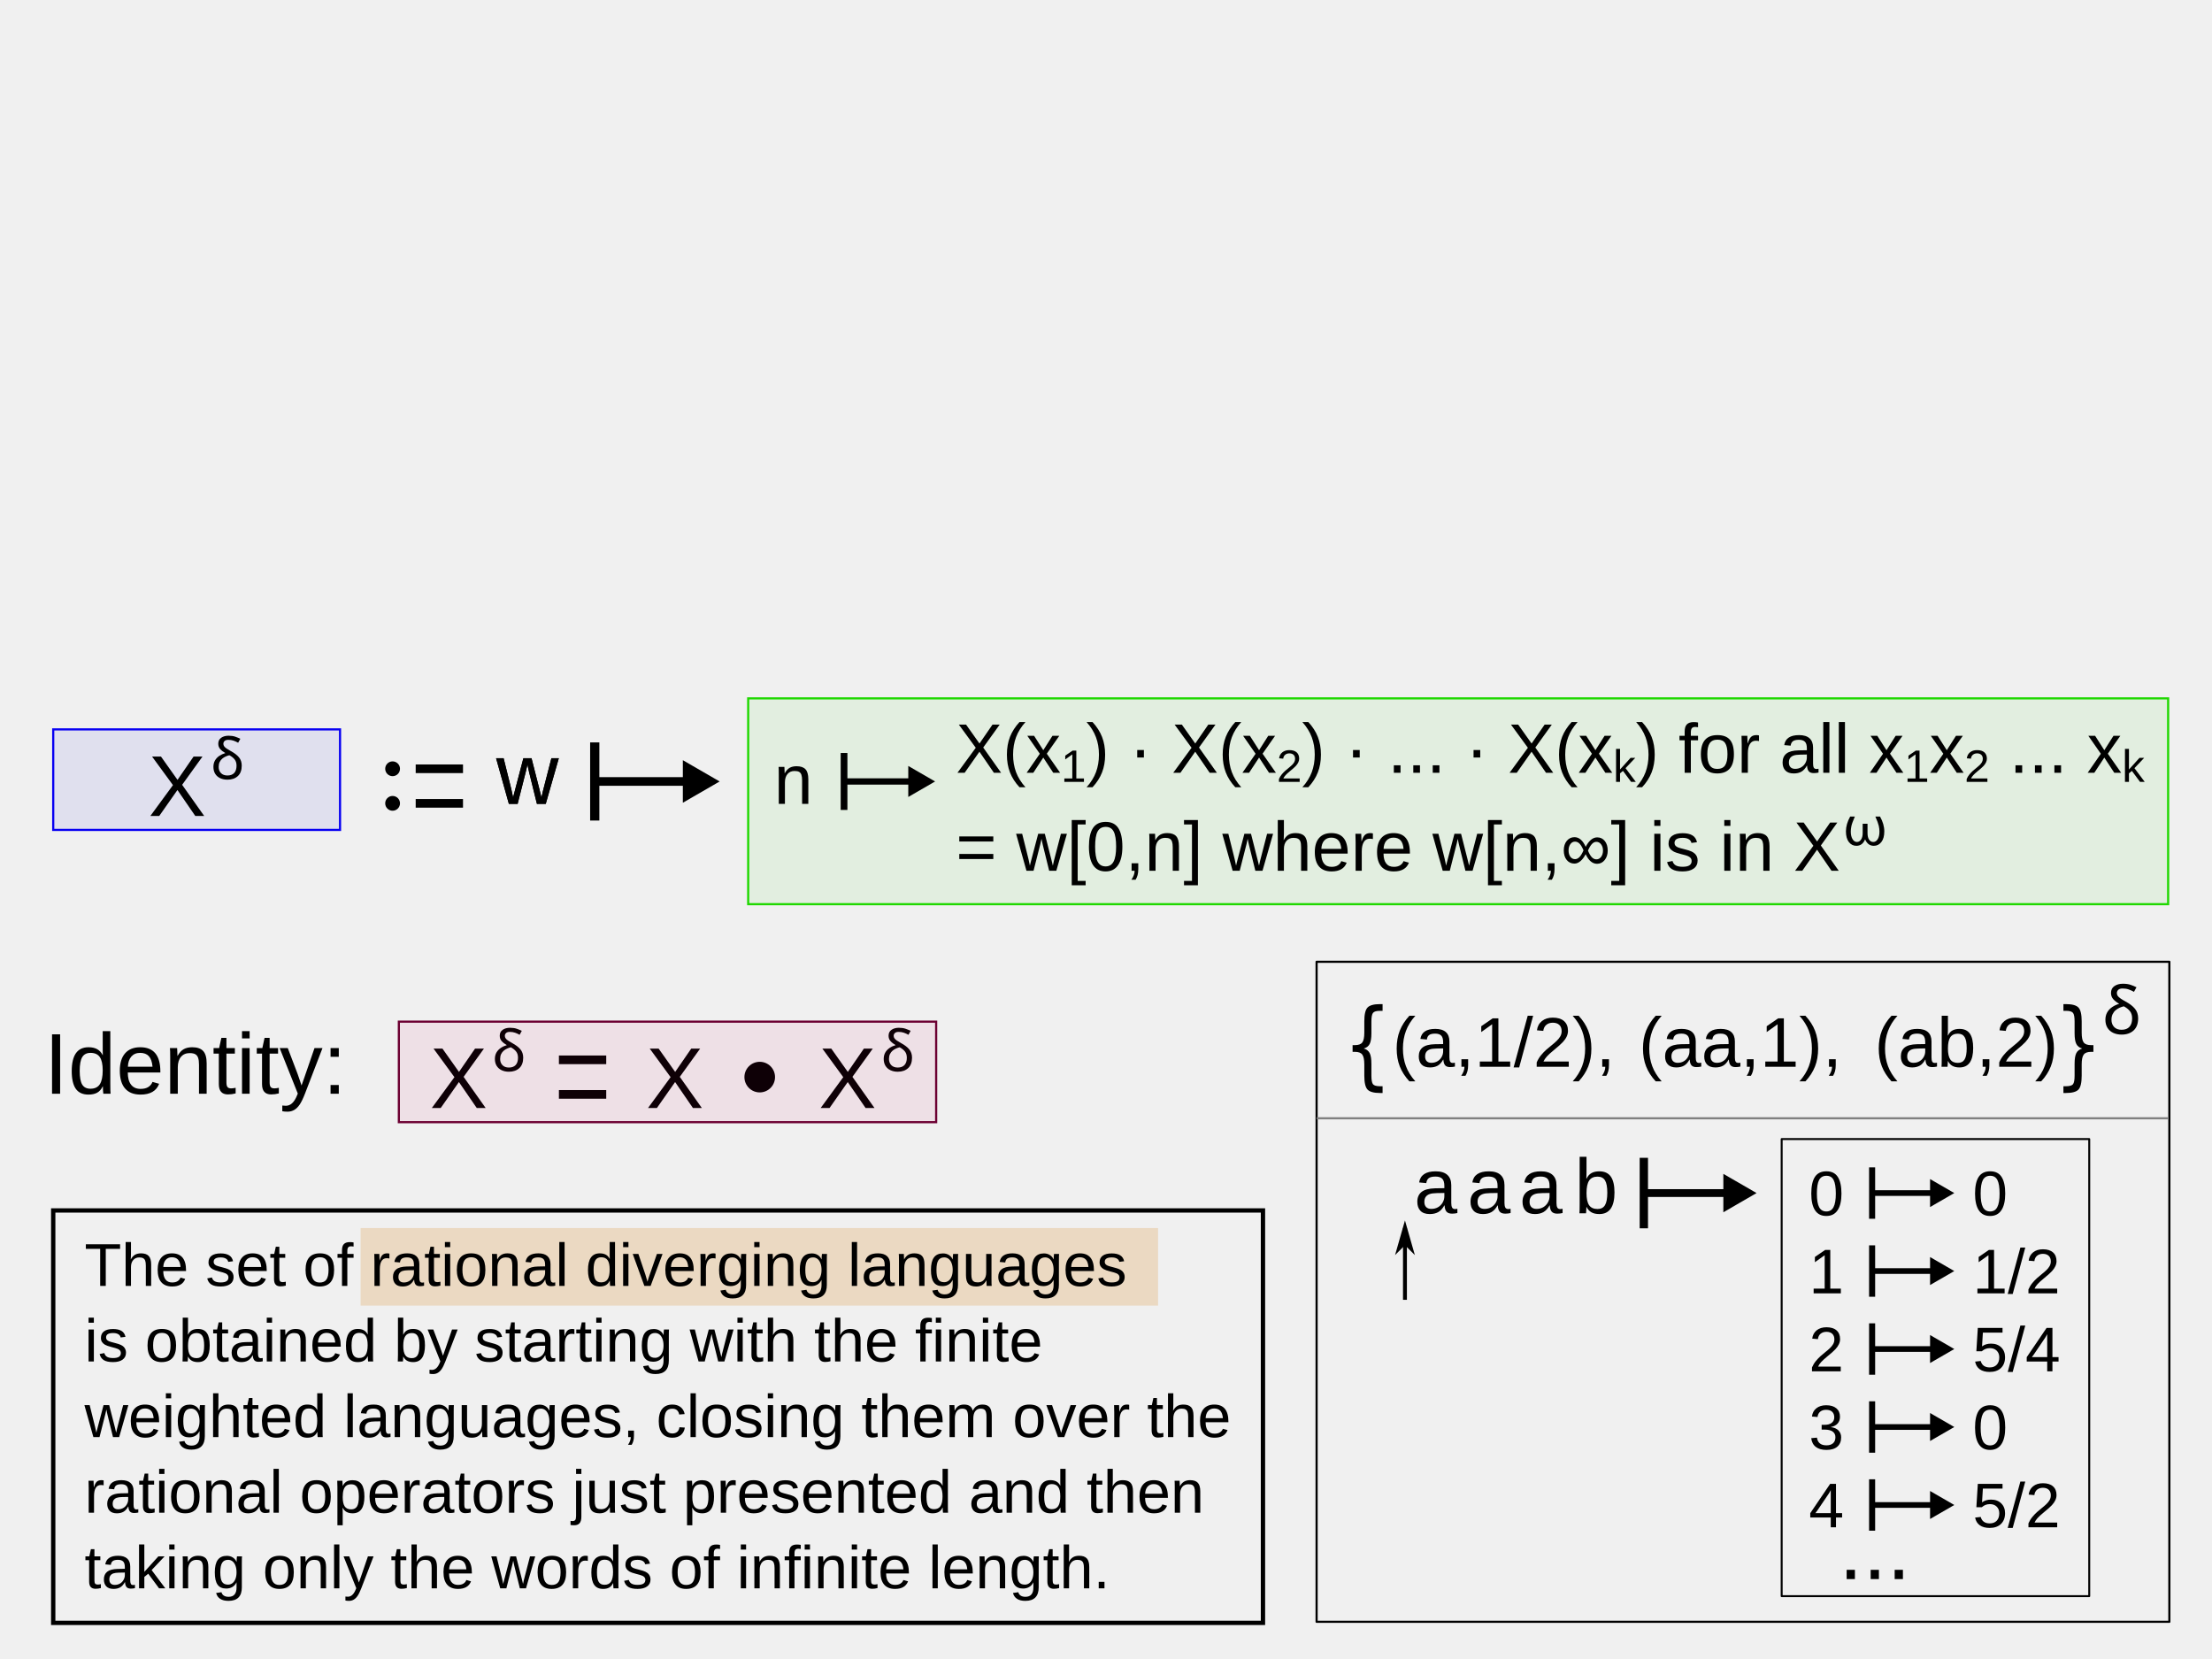
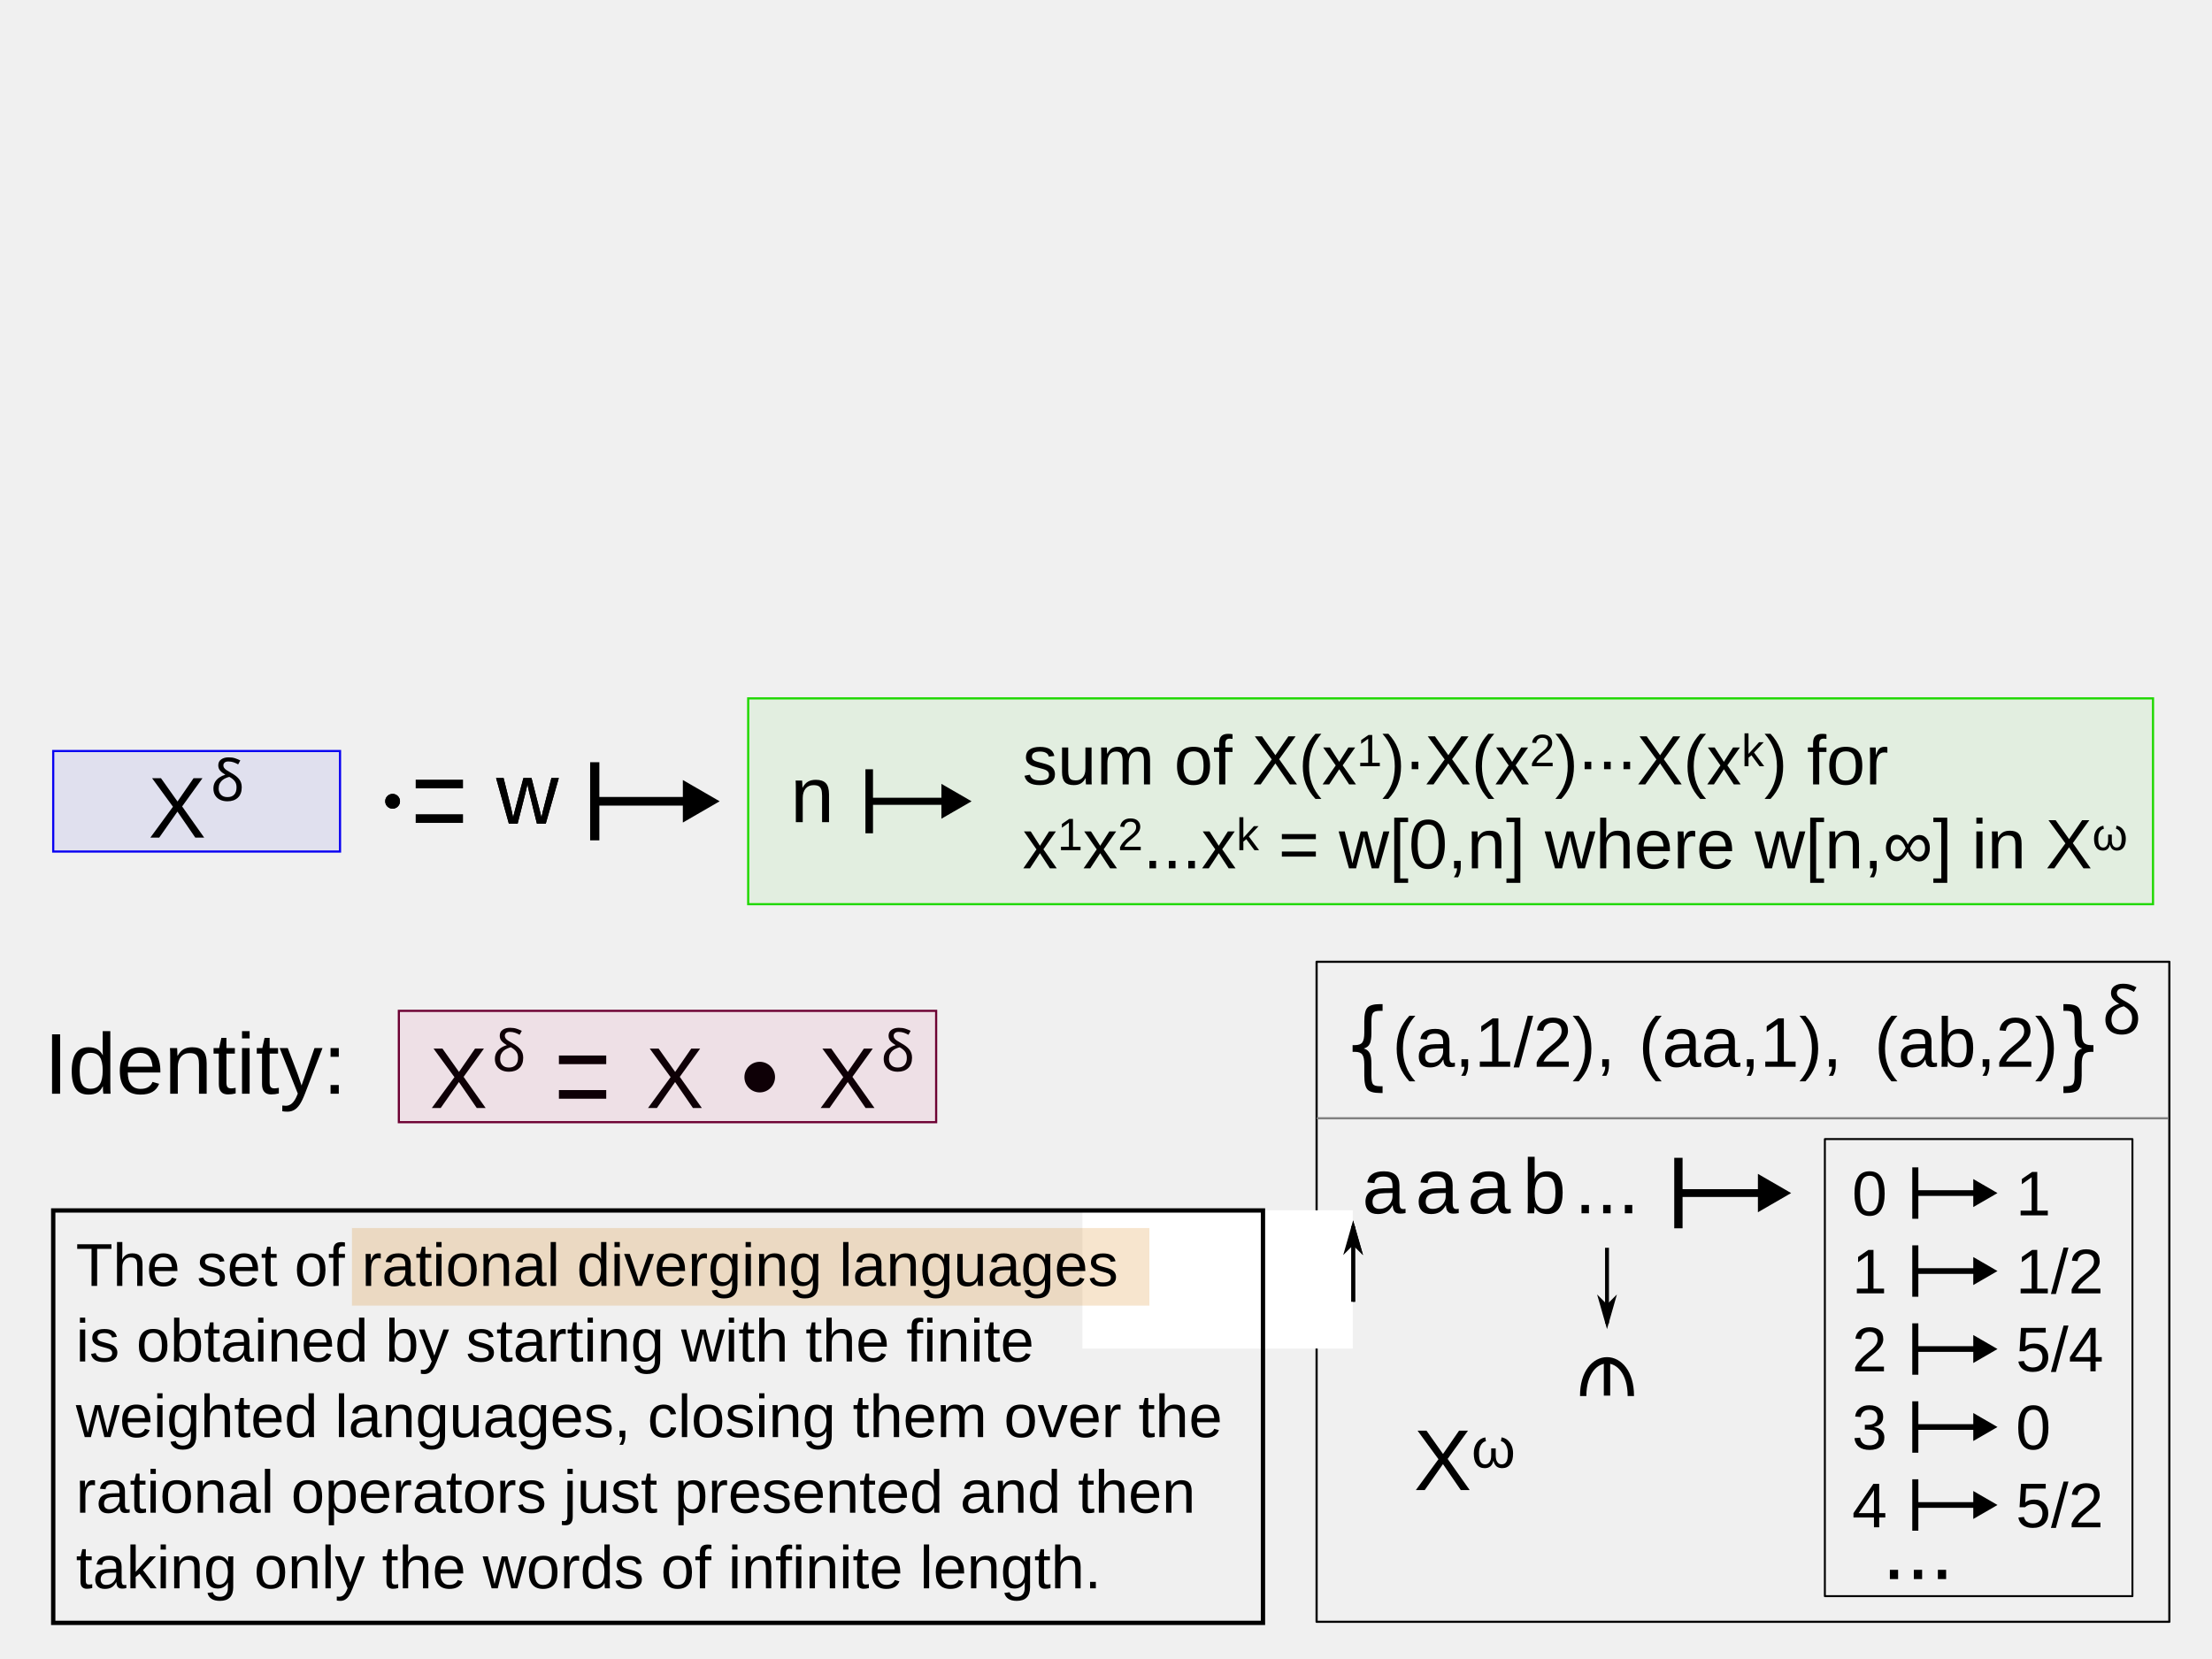
<svg xmlns="http://www.w3.org/2000/svg" height="768" width="1024" id="svg2" version="1.1">
  <defs id="defs26765">
+     <marker orient="auto" refY="0.0" refX="0.0" id="Arrow1Mstart" style="overflow:visible">
+       <path id="path8747" d="M 0.0,0.0 L 5.0,-5.0 L -12.5,0.0 L 5.0,5.0 L 0.0,0.0 z " style="fill-rule:evenodd;stroke:#000000;stroke-width:1.0pt;marker-start:none" transform="scale(0.4) translate(10,0)" />
+     </marker>
    <marker orient="auto" refY="0.0" refX="0.0" id="Arrow1Mend" style="overflow:visible;">
      <path id="path6632" d="M 0.0,0.0 L 5.0,-5.0 L -12.5,0.0 L 5.0,5.0 L 0.0,0.0 z " style="fill-rule:evenodd;stroke:#000000;stroke-width:1.0pt;marker-start:none;" transform="scale(0.4) rotate(180) translate(10,0)" />
    </marker>
    <marker orient="auto" refY="0" refX="0" id="StopL" style="overflow:visible">
      <path id="path6008" d="M 0,5.65 0,-5.65" style="fill:none;stroke:#000000;stroke-width:1pt" transform="scale(0.8,0.8)" />
    </marker>
    <marker orient="auto" refY="0" refX="0" id="TriangleOutM" style="overflow:visible">
      <path id="path5984" d="m 5.77,0 -8.65,5 0,-10 8.65,5 z" style="fill-rule:evenodd;stroke:#000000;stroke-width:1pt;marker-start:none" transform="scale(0.4,0.4)" />
    </marker>
  </defs>
  <flowRoot xml:space="preserve" id="flowRoot5311" style="fill:black;stroke:none;stroke-opacity:1;stroke-width:1px;stroke-linejoin:miter;stroke-linecap:butt;fill-opacity:1;font-family:Arial;font-style:normal;font-weight:normal;font-size:40px;line-height:125%;letter-spacing:0px;word-spacing:0px;-inkscape-font-specification:Arial;font-stretch:normal;font-variant:normal;text-anchor:start;text-align:start;writing-mode:lr">
    <flowRegion id="flowRegion5313">
      <rect id="rect5315" width="1270.215" height="84.864" x="-125.926" y="570.898" />
    </flowRegion>
    <flowPara id="flowPara5317" />
  </flowRoot>
-   <g id="diverging_rational_operations_definition_6">
-     <rect style="fill:#0001d8;fill-opacity:0.067;stroke:#0800f2;stroke-opacity:1" id="rect15812" width="132.77" height="46.538" x="24.638" y="337.656" />
-     <path style="fill:#000000;fill-opacity:1;stroke:none" id="path15814" d="m 251.169,325.889 a 3.422,3.422 0 1 1 -6.844,0 3.422,3.422 0 1 1 6.844,0 z" transform="translate(-66,30)" />
-     <path transform="translate(-66,46)" d="m 251.169,325.889 a 3.422,3.422 0 1 1 -6.844,0 3.422,3.422 0 1 1 6.844,0 z" id="path15816" style="fill:#000000;fill-opacity:1;stroke:none" />
-     <g transform="translate(6,64)" id="g15818">
-       <path id="path15820" d="m 186.438,291.889 21.9,0" style="fill:none;stroke:#000000;stroke-width:4;stroke-linecap:butt;stroke-linejoin:miter;stroke-miterlimit:4;stroke-opacity:1;stroke-dasharray:none" />
-       <path style="fill:none;stroke:#000000;stroke-width:4;stroke-linecap:butt;stroke-linejoin:miter;stroke-miterlimit:4;stroke-opacity:1;stroke-dasharray:none" d="m 186.438,307.889 21.9,0" id="path15822" />
-     </g>
-     <text xml:space="preserve" style="font-size:40px;font-style:normal;font-variant:normal;font-weight:normal;font-stretch:normal;text-align:start;line-height:125%;letter-spacing:0px;word-spacing:0px;writing-mode:lr-tb;text-anchor:start;fill:#000000;fill-opacity:1;stroke:none;font-family:Arial;-inkscape-font-specification:Arial" x="68.693" y="377.746" id="text15826">
-       <tspan id="tspan15828" x="68.693" y="377.746">X</tspan>
-     </text>
-     <rect y="323.3" x="346.361" height="95.275" width="657.334" id="rect16050" style="fill:#1fd800;fill-opacity:0.067;stroke:#1fd800;stroke-opacity:1" />
-     <text xml:space="preserve" style="font-size:32.4px;font-style:normal;font-variant:normal;font-weight:normal;font-stretch:normal;text-align:start;line-height:140%;letter-spacing:0px;word-spacing:0px;writing-mode:lr-tb;text-anchor:start;fill:#000000;fill-opacity:1;stroke:none;font-family:Arial;-inkscape-font-specification:Arial" x="442.504" y="357.738" id="text16044">
-       <tspan id="tspan3596" x="442.504" y="357.738">X(x<tspan style="font-size:65.001%;baseline-shift:sub" id="tspan8614">1</tspan>) · X(x<tspan style="font-size:65.001%;baseline-shift:sub" id="tspan8616">2</tspan>) · ... · X(x<tspan style="font-size:65.001%;baseline-shift:sub" id="tspan8618">k</tspan>) for all x<tspan style="font-size:65.001%;baseline-shift:sub" id="tspan8608">1</tspan>x<tspan style="font-size:65.001%;baseline-shift:sub" id="tspan8610">2</tspan> ... x<tspan style="font-size:65.001%;baseline-shift:sub" id="tspan8612">k</tspan>
-       </tspan>
-       <tspan id="tspan3600" x="442.504" y="403.098">= w[0,n] where w[n,∞] is in X</tspan>
-     </text>
-     <g transform="matrix(0.08862938,0,0,0.08862938,853.6394,357.0377)" id="g3606" style="font-size:12px;font-style:normal;font-weight:normal;fill:#000000;fill-opacity:1;stroke:#000000;stroke-width:1;stroke-linecap:square;stroke-linejoin:miter;stroke-miterlimit:10;stroke-opacity:1;stroke-dasharray:none;stroke-dashoffset:0;font-family:Dialog">
-       <g id="g3608">
-         <g id="g3610">
-           <path style="stroke:none" d="m 188.297,236.672 q 22.219,39.656 22.219,77.203 0,36.281 -15.398,55.898 -15.398,19.617 -39.305,19.617 -31.5,0 -45.562,-33.75 -13.922,33.75 -45.422,33.75 -24.188,0 -39.445,-19.758 Q 10.125,349.875 10.125,313.875 q 0,-37.547 22.078,-77.203 l 24.469,0 q -14.906,34.453 -18.07,49.992 -3.164,15.539 -3.164,28.055 0,24.328 9,39.516 9,15.188 23.203,15.188 12.938,0 21.445,-12.586 8.508,-12.586 8.508,-34.102 l 0,-48.656 25.312,0 0,48.656 q 0,22.359 8.156,34.523 8.156,12.164 21.797,12.164 14.203,0 23.273,-14.625 9.07,-14.625 9.07,-40.078 0,-13.781 -3.516,-29.672 -3.516,-15.891 -17.859,-48.375 l 24.469,0 z" id="path3612" />
-         </g>
-       </g>
-     </g>
-     <text xml:space="preserve" style="font-size:32.4px;font-style:normal;font-variant:normal;font-weight:normal;font-stretch:normal;text-align:start;line-height:125%;letter-spacing:0px;word-spacing:0px;writing-mode:lr-tb;text-anchor:start;fill:#000000;fill-opacity:1;stroke:none;font-family:Arial;-inkscape-font-specification:Arial" x="358.273" y="372.147" id="text12226">
-       <tspan x="358.273" y="372.147" id="tspan12228">n</tspan>
-     </text>
-     <text id="text12230" y="372.134" x="229.709" style="font-size:40px;font-style:normal;font-variant:normal;font-weight:normal;font-stretch:normal;text-align:start;line-height:125%;letter-spacing:0px;word-spacing:0px;writing-mode:lr-tb;text-anchor:start;fill:#000000;fill-opacity:1;stroke:none;font-family:Arial;-inkscape-font-specification:Arial" xml:space="preserve">
-       <tspan y="372.134" x="229.709" id="tspan12232">w</tspan>
-     </text>
-     <path id="path12234" d="m 275.327,361.763 46.457,0" style="fill:none;stroke:#000000;stroke-width:4;stroke-linecap:butt;stroke-linejoin:miter;stroke-miterlimit:4;stroke-opacity:1;stroke-dasharray:none;marker-start:url(#StopL);marker-end:url(#TriangleOutM)" />
-     <text xml:space="preserve" style="font-size:40px;font-style:normal;font-variant:normal;font-weight:normal;font-stretch:normal;text-align:start;line-height:125%;letter-spacing:0px;word-spacing:0px;writing-mode:lr-tb;text-anchor:start;fill:#000000;fill-opacity:1;stroke:none;font-family:Arial;-inkscape-font-specification:Arial" x="229.709" y="372.134" id="text12236">
-       <tspan id="tspan12238" x="229.709" y="372.134">w</tspan>
-     </text>
-     <path style="fill:none;stroke:#000000;stroke-width:2.916;stroke-linecap:butt;stroke-linejoin:miter;stroke-miterlimit:4;stroke-opacity:1;stroke-dasharray:none;marker-start:url(#StopL);marker-end:url(#TriangleOutM)" d="m 390.737,361.763 33.867,0" id="path12242" />
-     <text id="punch_line_s_operator" y="360.669" x="97.374" style="font-size:26.419px;font-style:normal;font-variant:normal;font-weight:normal;font-stretch:normal;text-align:start;line-height:125%;letter-spacing:0px;word-spacing:0px;writing-mode:lr-tb;text-anchor:start;fill:#000000;fill-opacity:1;stroke:none;font-family:Bangla MN;-inkscape-font-specification:Bangla MN" xml:space="preserve" class="punch_line_bottom_set">
-       <tspan y="360.669" x="97.374" id="tspan16399">δ</tspan>
-     </text>
-   </g>
-   <text xml:space="preserve" style="font-size:36.1px;font-style:normal;font-variant:normal;font-weight:normal;font-stretch:normal;text-align:start;line-height:125%;letter-spacing:0px;word-spacing:0px;writing-mode:lr-tb;text-anchor:start;fill:#000000;fill-opacity:1;stroke:none;font-family:Arial;-inkscape-font-specification:Arial" x="703.288" y="561.663" id="diverging_rational_operations_example_letter_3">
-     <tspan id="tspan5727" x="703.288" y="561.663">a</tspan>
+   <text xml:space="preserve" style="font-size:36.1px;font-style:normal;font-variant:normal;font-weight:normal;font-stretch:normal;text-align:start;line-height:125%;letter-spacing:0px;word-spacing:0px;writing-mode:lr-tb;text-anchor:start;fill:#000000;fill-opacity:1;stroke:none;font-family:Arial;-inkscape-font-specification:Arial" x="679.288" y="561.663" id="diverging_rational_operations_example_letter_3">
+     <tspan id="tspan5727" x="679.288" y="561.663">a</tspan>
  </text>
-   <text xml:space="preserve" style="font-size:36.1px;font-style:normal;font-variant:normal;font-weight:normal;font-stretch:normal;text-align:start;line-height:125%;letter-spacing:0px;word-spacing:0px;writing-mode:lr-tb;text-anchor:start;fill:#000000;fill-opacity:1;stroke:none;font-family:Arial;-inkscape-font-specification:Arial" x="654.586" y="561.663" id="diverging_rational_operations_example_letter_1">
-     <tspan id="tspan5719" x="654.586" y="561.663">a</tspan>
+   <text xml:space="preserve" style="font-size:36.1px;font-style:normal;font-variant:normal;font-weight:normal;font-stretch:normal;text-align:start;line-height:125%;letter-spacing:0px;word-spacing:0px;writing-mode:lr-tb;text-anchor:start;fill:#000000;fill-opacity:1;stroke:none;font-family:Arial;-inkscape-font-specification:Arial" x="630.586" y="561.663" id="diverging_rational_operations_example_letter_1">
+     <tspan id="tspan5719" x="630.586" y="561.663">a</tspan>
  </text>
-   <text xml:space="preserve" style="font-size:36.1px;font-style:normal;font-variant:normal;font-weight:normal;font-stretch:normal;text-align:start;line-height:125%;letter-spacing:0px;word-spacing:0px;writing-mode:lr-tb;text-anchor:start;fill:#000000;fill-opacity:1;stroke:none;font-family:Arial;-inkscape-font-specification:Arial" x="679.215" y="561.663" id="diverging_rational_operations_example_letter_2">
-     <tspan id="tspan5723" x="679.215" y="561.663">a</tspan>
+   <text xml:space="preserve" style="font-size:36.1px;font-style:normal;font-variant:normal;font-weight:normal;font-stretch:normal;text-align:start;line-height:125%;letter-spacing:0px;word-spacing:0px;writing-mode:lr-tb;text-anchor:start;fill:#000000;fill-opacity:1;stroke:none;font-family:Arial;-inkscape-font-specification:Arial" x="655.215" y="561.663" id="diverging_rational_operations_example_letter_2">
+     <tspan id="tspan5723" x="655.215" y="561.663">a</tspan>
  </text>
-   <text xml:space="preserve" style="font-size:36.1px;font-style:normal;font-variant:normal;font-weight:normal;font-stretch:normal;text-align:start;line-height:125%;letter-spacing:0px;word-spacing:0px;writing-mode:lr-tb;text-anchor:start;fill:#000000;fill-opacity:1;stroke:none;font-family:Arial;-inkscape-font-specification:Arial" x="728.833" y="561.663" id="diverging_rational_operations_example_letter_4">
-     <tspan id="tspan5731" x="728.833" y="561.663">b</tspan>
+   <text xml:space="preserve" style="font-size:36.1px;font-style:normal;font-variant:normal;font-weight:normal;font-stretch:normal;text-align:start;line-height:125%;letter-spacing:0px;word-spacing:0px;writing-mode:lr-tb;text-anchor:start;fill:#000000;fill-opacity:1;stroke:none;font-family:Arial;-inkscape-font-specification:Arial" x="704.833" y="561.663" id="diverging_rational_operations_example_letter_4">
+     <tspan id="tspan5731" x="704.833" y="561.663">b</tspan>
  </text>
-   <path id="diverging_rational_operations_example_letter_mapsto" d="m 760.983,552.303 41.928,0" style="fill:none;stroke:#000000;stroke-width:3.61;stroke-linecap:butt;stroke-linejoin:miter;stroke-miterlimit:4;stroke-opacity:1;stroke-dasharray:none;marker-start:url(#StopL);marker-end:url(#TriangleOutM)" />
-   <path style="fill:none;stroke:#000000;stroke-width:1.805;stroke-linecap:butt;stroke-linejoin:miter;stroke-miterlimit:4;stroke-opacity:1;stroke-dasharray:none;marker-end:url(#Arrow1Mend)" d="m 650.397,601.724 0,-33.193" id="diverging_rational_operations_example_letter_pointer" />
-   <g id="diverging_rational_operations_example_output_0_mapsto">
+   <path id="diverging_rational_operations_example_letter_mapsto" d="m 776.983,552.303 41.928,0" style="fill:none;stroke:#000000;stroke-width:3.61;stroke-linecap:butt;stroke-linejoin:miter;stroke-miterlimit:4;stroke-opacity:1;stroke-dasharray:none;marker-start:url(#StopL);marker-end:url(#TriangleOutM)" />
+   <g id="diverging_rational_operations_example_output_0_mapsto" transform="translate(20,0)">
    <text id="text7088" y="562.633" x="837.357" style="font-size:29.241px;font-style:normal;font-variant:normal;font-weight:normal;font-stretch:normal;text-align:start;line-height:125%;letter-spacing:0px;word-spacing:0px;writing-mode:lr-tb;text-anchor:start;fill:#000000;fill-opacity:1;stroke:none;font-family:Arial;-inkscape-font-specification:Arial" xml:space="preserve">
      <tspan id="tspan7090" y="562.633" x="837.357">0</tspan>
    </text>
    <path id="path7092" d="m 866.656,552.303 30.565,0" style="fill:none;stroke:#000000;stroke-width:2.632;stroke-linecap:butt;stroke-linejoin:miter;stroke-miterlimit:4;stroke-opacity:1;stroke-dasharray:none;marker-start:url(#StopL);marker-end:url(#TriangleOutM)" />
  </g>
-   <rect style="fill:none;stroke:#000000;stroke-width:0.902;stroke-linecap:butt;stroke-linejoin:round;stroke-miterlimit:4;stroke-opacity:1;stroke-dasharray:none;stroke-dashoffset:0" id="diverging_rational_operations_example_output_box" width="142.38" height="211.591" x="824.787" y="527.31" />
-   <text id="diverging_rational_operations_example_output_0_mapsto_0" y="562.633" x="913.167" style="font-size:29.241px;font-style:normal;font-variant:normal;font-weight:normal;font-stretch:normal;text-align:start;line-height:125%;letter-spacing:0px;word-spacing:0px;writing-mode:lr-tb;text-anchor:start;fill:#000000;fill-opacity:1;stroke:none;font-family:Arial;-inkscape-font-specification:Arial" xml:space="preserve">
-     <tspan id="tspan7104" y="562.633" x="913.167">0</tspan>
+   <rect style="fill:none;stroke:#000000;stroke-width:0.902;stroke-linecap:butt;stroke-linejoin:round;stroke-miterlimit:4;stroke-opacity:1;stroke-dasharray:none;stroke-dashoffset:0" id="diverging_rational_operations_example_output_box" width="142.38" height="211.591" x="844.787" y="527.31" />
+   <text id="diverging_rational_operations_example_output_0_mapsto_0" y="562.633" x="933.167" style="font-size:29.241px;font-style:normal;font-variant:normal;font-weight:normal;font-stretch:normal;text-align:start;line-height:125%;letter-spacing:0px;word-spacing:0px;writing-mode:lr-tb;text-anchor:start;fill:#000000;fill-opacity:1;stroke:none;font-family:Arial;-inkscape-font-specification:Arial" xml:space="preserve">
+     <tspan id="tspan7104" y="562.633" x="933.167">1</tspan>
  </text>
-   <g id="diverging_rational_operations_example_output_1_mapsto">
+   <g id="diverging_rational_operations_example_output_1_mapsto" transform="translate(20,0)">
    <text xml:space="preserve" style="font-size:29.241px;font-style:normal;font-variant:normal;font-weight:normal;font-stretch:normal;text-align:start;line-height:125%;letter-spacing:0px;word-spacing:0px;writing-mode:lr-tb;text-anchor:start;fill:#000000;fill-opacity:1;stroke:none;font-family:Arial;-inkscape-font-specification:Arial" x="837.357" y="598.733" id="text7106">
      <tspan x="837.357" y="598.733" id="tspan7108">1</tspan>
    </text>
    <path style="fill:none;stroke:#000000;stroke-width:2.632;stroke-linecap:butt;stroke-linejoin:miter;stroke-miterlimit:4;stroke-opacity:1;stroke-dasharray:none;marker-start:url(#StopL);marker-end:url(#TriangleOutM)" d="m 866.656,588.403 30.565,0" id="path7110" />
  </g>
-   <text xml:space="preserve" style="font-size:29.241px;font-style:normal;font-variant:normal;font-weight:normal;font-stretch:normal;text-align:start;line-height:125%;letter-spacing:0px;word-spacing:0px;writing-mode:lr-tb;text-anchor:start;fill:#000000;fill-opacity:1;stroke:none;font-family:Arial;-inkscape-font-specification:Arial" x="913.167" y="598.733" id="diverging_rational_operations_example_output_1_mapsto_1_2">
-     <tspan x="913.167" y="598.733" id="tspan7114">1/2</tspan>
+   <text xml:space="preserve" style="font-size:29.241px;font-style:normal;font-variant:normal;font-weight:normal;font-stretch:normal;text-align:start;line-height:125%;letter-spacing:0px;word-spacing:0px;writing-mode:lr-tb;text-anchor:start;fill:#000000;fill-opacity:1;stroke:none;font-family:Arial;-inkscape-font-specification:Arial" x="933.167" y="598.733" id="diverging_rational_operations_example_output_1_mapsto_1_2">
+     <tspan x="933.167" y="598.733" id="tspan7114">1/2</tspan>
  </text>
-   <g id="diverging_rational_operations_example_output_2_mapsto">
+   <g id="diverging_rational_operations_example_output_2_mapsto" transform="translate(20,0)">
    <text id="text7116" y="634.833" x="837.357" style="font-size:29.241px;font-style:normal;font-variant:normal;font-weight:normal;font-stretch:normal;text-align:start;line-height:125%;letter-spacing:0px;word-spacing:0px;writing-mode:lr-tb;text-anchor:start;fill:#000000;fill-opacity:1;stroke:none;font-family:Arial;-inkscape-font-specification:Arial" xml:space="preserve">
      <tspan id="tspan7118" y="634.833" x="837.357">2</tspan>
    </text>
    <path id="path7120" d="m 866.656,624.503 30.565,0" style="fill:none;stroke:#000000;stroke-width:2.632;stroke-linecap:butt;stroke-linejoin:miter;stroke-miterlimit:4;stroke-opacity:1;stroke-dasharray:none;marker-start:url(#StopL);marker-end:url(#TriangleOutM)" />
  </g>
-   <text id="diverging_rational_operations_example_output_2_mapsto_5_4" y="634.833" x="913.167" style="font-size:29.241px;font-style:normal;font-variant:normal;font-weight:normal;font-stretch:normal;text-align:start;line-height:125%;letter-spacing:0px;word-spacing:0px;writing-mode:lr-tb;text-anchor:start;fill:#000000;fill-opacity:1;stroke:none;font-family:Arial;-inkscape-font-specification:Arial" xml:space="preserve">
-     <tspan id="tspan7124" y="634.833" x="913.167">5/4</tspan>
+   <text id="diverging_rational_operations_example_output_2_mapsto_5_4" y="634.833" x="933.167" style="font-size:29.241px;font-style:normal;font-variant:normal;font-weight:normal;font-stretch:normal;text-align:start;line-height:125%;letter-spacing:0px;word-spacing:0px;writing-mode:lr-tb;text-anchor:start;fill:#000000;fill-opacity:1;stroke:none;font-family:Arial;-inkscape-font-specification:Arial" xml:space="preserve">
+     <tspan id="tspan7124" y="634.833" x="933.167">5/4</tspan>
  </text>
-   <g id="diverging_rational_operations_example_output_3_mapsto">
+   <g id="diverging_rational_operations_example_output_3_mapsto" transform="translate(20,0)">
    <text xml:space="preserve" style="font-size:29.241px;font-style:normal;font-variant:normal;font-weight:normal;font-stretch:normal;text-align:start;line-height:125%;letter-spacing:0px;word-spacing:0px;writing-mode:lr-tb;text-anchor:start;fill:#000000;fill-opacity:1;stroke:none;font-family:Arial;-inkscape-font-specification:Arial" x="837.357" y="670.933" id="text7126">
      <tspan x="837.357" y="670.933" id="tspan7128">3</tspan>
    </text>
    <path style="fill:none;stroke:#000000;stroke-width:2.632;stroke-linecap:butt;stroke-linejoin:miter;stroke-miterlimit:4;stroke-opacity:1;stroke-dasharray:none;marker-start:url(#StopL);marker-end:url(#TriangleOutM)" d="m 866.656,660.603 30.565,0" id="path7130" />
  </g>
-   <text xml:space="preserve" style="font-size:29.241px;font-style:normal;font-variant:normal;font-weight:normal;font-stretch:normal;text-align:start;line-height:125%;letter-spacing:0px;word-spacing:0px;writing-mode:lr-tb;text-anchor:start;fill:#000000;fill-opacity:1;stroke:none;font-family:Arial;-inkscape-font-specification:Arial" x="913.167" y="670.933" id="diverging_rational_operations_example_output_3_mapsto_0">
-     <tspan x="913.167" y="670.933" id="tspan7134">0</tspan>
+   <text xml:space="preserve" style="font-size:29.241px;font-style:normal;font-variant:normal;font-weight:normal;font-stretch:normal;text-align:start;line-height:125%;letter-spacing:0px;word-spacing:0px;writing-mode:lr-tb;text-anchor:start;fill:#000000;fill-opacity:1;stroke:none;font-family:Arial;-inkscape-font-specification:Arial" x="933.167" y="670.933" id="diverging_rational_operations_example_output_3_mapsto_0">
+     <tspan x="933.167" y="670.933" id="tspan7134">0</tspan>
  </text>
-   <g id="diverging_rational_operations_example_output_4_mapsto">
+   <g id="diverging_rational_operations_example_output_4_mapsto" transform="translate(20,0)">
    <text id="text7136" y="707.033" x="837.357" style="font-size:29.241px;font-style:normal;font-variant:normal;font-weight:normal;font-stretch:normal;text-align:start;line-height:125%;letter-spacing:0px;word-spacing:0px;writing-mode:lr-tb;text-anchor:start;fill:#000000;fill-opacity:1;stroke:none;font-family:Arial;-inkscape-font-specification:Arial" xml:space="preserve">
      <tspan id="tspan7138" y="707.033" x="837.357">4</tspan>
    </text>
    <path id="path7140" d="m 866.656,696.703 30.565,0" style="fill:none;stroke:#000000;stroke-width:2.632;stroke-linecap:butt;stroke-linejoin:miter;stroke-miterlimit:4;stroke-opacity:1;stroke-dasharray:none;marker-start:url(#StopL);marker-end:url(#TriangleOutM)" />
  </g>
-   <text id="diverging_rational_operations_example_output_4_mapsto_5_2" y="707.033" x="913.167" style="font-size:29.241px;font-style:normal;font-variant:normal;font-weight:normal;font-stretch:normal;text-align:start;line-height:125%;letter-spacing:0px;word-spacing:0px;writing-mode:lr-tb;text-anchor:start;fill:#000000;fill-opacity:1;stroke:none;font-family:Arial;-inkscape-font-specification:Arial" xml:space="preserve">
-     <tspan id="tspan7144" y="707.033" x="913.167">5/2</tspan>
+   <text id="diverging_rational_operations_example_output_4_mapsto_5_2" y="707.033" x="933.167" style="font-size:29.241px;font-style:normal;font-variant:normal;font-weight:normal;font-stretch:normal;text-align:start;line-height:125%;letter-spacing:0px;word-spacing:0px;writing-mode:lr-tb;text-anchor:start;fill:#000000;fill-opacity:1;stroke:none;font-family:Arial;-inkscape-font-specification:Arial" xml:space="preserve">
+     <tspan id="tspan7144" y="707.033" x="933.167">5/2</tspan>
  </text>
  <text xml:space="preserve" style="font-size:32.58px;font-style:normal;font-variant:normal;font-weight:normal;font-stretch:normal;text-align:start;line-height:125%;letter-spacing:0px;word-spacing:0px;writing-mode:lr-tb;text-anchor:start;fill:#000000;fill-opacity:1;stroke:none;font-family:Arial;-inkscape-font-specification:Arial" x="644.549" y="493.839" id="diverging_rational_operations_example_input_1">
    <tspan id="tspan5687" x="644.549" y="493.839">(a,1/2),</tspan>
  </text>
  <text id="diverging_rational_operations_example_input_2" y="493.839" x="758.58" style="font-size:32.58px;font-style:normal;font-variant:normal;font-weight:normal;font-stretch:normal;text-align:start;line-height:125%;letter-spacing:0px;word-spacing:0px;writing-mode:lr-tb;text-anchor:start;fill:#000000;fill-opacity:1;stroke:none;font-family:Arial;-inkscape-font-specification:Arial" xml:space="preserve">
    <tspan y="493.839" x="758.58" id="tspan5691">(aa,1),</tspan>
  </text>
  <text xml:space="preserve" style="font-size:32.58px;font-style:normal;font-variant:normal;font-weight:normal;font-stretch:normal;text-align:start;line-height:125%;letter-spacing:0px;word-spacing:0px;writing-mode:lr-tb;text-anchor:start;fill:#000000;fill-opacity:1;stroke:none;font-family:Arial;-inkscape-font-specification:Arial" x="867.724" y="493.839" id="diverging_rational_operations_example_input_3">
    <tspan id="tspan5695" x="867.724" y="493.839">(ab,2)</tspan>
  </text>
-   <g id="diverging_rational_language_definition">
-     <rect y="568.499" x="166.929" height="35.907" width="369.171" id="rect5329" style="fill:#d87a00;fill-opacity:0.192;stroke:none" />
-     <text id="text5305" y="595.272" x="39.122" style="font-size:28px;font-style:normal;font-variant:normal;font-weight:normal;font-stretch:normal;text-align:start;line-height:125%;letter-spacing:0px;word-spacing:0px;writing-mode:lr-tb;text-anchor:start;fill:#000000;fill-opacity:1;stroke:none;font-family:Arial;-inkscape-font-specification:Arial" xml:space="preserve">
-       <tspan id="tspan5327" y="595.272" x="39.122">The set of rational diverging languages</tspan>
-       <tspan y="630.272" x="39.122" id="tspan7930">is obtained by starting with the finite</tspan>
-       <tspan y="665.272" x="39.122" id="tspan7932">weighted languages, closing them over the</tspan>
-       <tspan y="700.272" x="39.122" id="tspan8458">rational operators just presented and then</tspan>
-       <tspan y="735.272" x="39.122" id="tspan8460">taking only the words of infinite length.</tspan>
-       <tspan y="770.272" x="39.122" id="tspan7926" />
-     </text>
-     <rect y="560.352" x="24.638" height="190.919" width="560.029" id="rect6384" style="fill:none;stroke:#000000;stroke-width:2;stroke-miterlimit:4;stroke-opacity:1;stroke-dasharray:none" />
-   </g>
  <g id="diverging_rational_operations_identity">
    <g transform="translate(-40,19.29617)" id="g7305">
      <text xml:space="preserve" style="font-size:40px;font-style:normal;font-variant:normal;font-weight:normal;font-stretch:normal;text-align:start;line-height:125%;letter-spacing:0px;word-spacing:0px;writing-mode:lr-tb;text-anchor:start;fill:#000000;fill-opacity:1;stroke:none;font-family:Arial;-inkscape-font-specification:Arial" x="238.994" y="493.645" id="text7254">
        <tspan id="tspan7256" x="238.994" y="493.645">X</tspan>
      </text>
      <text id="text7258" y="476.569" x="267.675" style="font-size:26.419px;font-style:normal;font-variant:normal;font-weight:normal;font-stretch:normal;text-align:start;line-height:125%;letter-spacing:0px;word-spacing:0px;writing-mode:lr-tb;text-anchor:start;fill:#000000;fill-opacity:1;stroke:none;font-family:Bangla MN;-inkscape-font-specification:Bangla MN" xml:space="preserve" class="punch_line_bottom_set">
        <tspan y="476.569" x="267.675" id="tspan7260">δ</tspan>
      </text>
      <text id="text7262" y="493.645" x="339.072" style="font-size:40px;font-style:normal;font-variant:normal;font-weight:normal;font-stretch:normal;text-align:start;line-height:125%;letter-spacing:0px;word-spacing:0px;writing-mode:lr-tb;text-anchor:start;fill:#000000;fill-opacity:1;stroke:none;font-family:Arial;-inkscape-font-specification:Arial" xml:space="preserve">
        <tspan y="493.645" x="339.072" id="tspan7264">X</tspan>
      </text>
      <path transform="matrix(1.331,0,0,1.331,267.3865,-135.1556)" d="m 98.722,461.671 c 0,2.94 -2.383,5.323 -5.323,5.323 -2.94,0 -5.323,-2.383 -5.323,-5.323 0,-2.94 2.383,-5.323 5.323,-5.323 2.94,0 5.323,2.383 5.323,5.323 z" id="path7268" style="fill:#000000;fill-opacity:1;stroke:none" />
      <g transform="translate(112.3015,179.4401)" id="g7270">
        <path id="path7272" d="m 186.438,291.889 21.9,0" style="fill:none;stroke:#000000;stroke-width:4;stroke-linecap:butt;stroke-linejoin:miter;stroke-miterlimit:4;stroke-opacity:1;stroke-dasharray:none" />
        <path style="fill:none;stroke:#000000;stroke-width:4;stroke-linecap:butt;stroke-linejoin:miter;stroke-miterlimit:4;stroke-opacity:1;stroke-dasharray:none" d="m 186.438,307.889 21.9,0" id="path7274" />
      </g>
      <text id="text7276" y="493.645" x="418.994" style="font-size:40px;font-style:normal;font-variant:normal;font-weight:normal;font-stretch:normal;text-align:start;line-height:125%;letter-spacing:0px;word-spacing:0px;writing-mode:lr-tb;text-anchor:start;fill:#000000;fill-opacity:1;stroke:none;font-family:Arial;-inkscape-font-specification:Arial" xml:space="preserve">
        <tspan y="493.645" x="418.994" id="tspan7278">X</tspan>
      </text>
      <text class="punch_line_bottom_set" xml:space="preserve" style="font-size:26.419px;font-style:normal;font-variant:normal;font-weight:normal;font-stretch:normal;text-align:start;line-height:125%;letter-spacing:0px;word-spacing:0px;writing-mode:lr-tb;text-anchor:start;fill:#000000;fill-opacity:1;stroke:none;font-family:Bangla MN;-inkscape-font-specification:Bangla MN" x="447.675" y="476.569" id="text7280">
        <tspan id="tspan7282" x="447.675" y="476.569">δ</tspan>
      </text>
-       <rect style="fill:#d80064;fill-opacity:0.067;stroke:#6c0032;stroke-width:1;stroke-miterlimit:4;stroke-opacity:1;stroke-dasharray:none" id="rect7286" width="248.736" height="46.538" x="224.638" y="453.656" />
+       <rect style="fill:#d80064;fill-opacity:0.067;stroke:#6c0032;stroke-width:1;stroke-miterlimit:4;stroke-opacity:1;stroke-dasharray:none" id="rect7286" width="248.736" height="51.538" x="224.638" y="448.656" />
    </g>
    <text id="text7301" y="506.329" x="20.407" style="font-size:40px;font-style:normal;font-variant:normal;font-weight:normal;font-stretch:normal;text-align:start;line-height:125%;letter-spacing:0px;word-spacing:0px;writing-mode:lr-tb;text-anchor:start;fill:#000000;fill-opacity:1;stroke:none;font-family:Arial;-inkscape-font-specification:Arial" xml:space="preserve">
      <tspan y="506.329" x="20.407" id="tspan7303">Identity:</tspan>
    </text>
  </g>
  <g id="diverging_rational_operations_example_input_frame">
    <path d="m 640.035,502.848 0,3.135 -1.123,0 c -2.912,0 -4.865,-0.537 -5.859,-1.611 -0.982,-1.074 -1.474,-3.215 -1.474,-6.423 l 0,-5.204 c 0,-2.192 -0.316,-3.709 -0.947,-4.551 -0.62,-0.842 -1.748,-1.263 -3.386,-1.263 l -1.088,0 0,-3.114 1.088,0 c 1.649,0 2.783,-0.414 3.403,-1.241 0.62,-0.827 0.93,-2.33 0.93,-4.507 l 0,-5.226 c 0,-3.208 0.491,-5.342 1.474,-6.401 0.994,-1.074 2.947,-1.611 5.859,-1.611 l 1.123,0 0,3.114 -1.228,0 c -1.637,0 -2.707,0.319 -3.21,0.958 -0.491,0.624 -0.737,1.967 -0.737,4.028 l 0,5.4 c 0,2.279 -0.269,3.934 -0.807,4.964 -0.526,1.031 -1.433,1.727 -2.719,2.09 1.298,0.392 2.21,1.103 2.737,2.134 0.526,1.031 0.789,2.678 0.789,4.943 l 0,5.4 c 0,2.076 0.246,3.426 0.737,4.05 0.503,0.624 1.573,0.936 3.21,0.936 l 1.228,0 z" id="path16040" style="font-size:12px;font-weight:normal;fill:#000000;fill-opacity:1;stroke:none;marker-end:none;font-family:Bitstream Vera Sans Mono" class="punch_line_bottom_set punch_line_non_focus" />
    <path class="punch_line_bottom_set punch_line_non_focus" style="font-size:12px;font-weight:normal;fill:#000000;fill-opacity:1;stroke:none;marker-end:none;font-family:Bitstream Vera Sans Mono" id="path5701" d="m 955.219,502.848 0,3.135 1.123,0 c 2.912,0 4.865,-0.537 5.859,-1.611 0.982,-1.074 1.474,-3.215 1.474,-6.423 l 0,-5.204 c 0,-2.192 0.316,-3.709 0.947,-4.551 0.62,-0.842 1.748,-1.263 3.386,-1.263 l 1.088,0 0,-3.114 -1.088,0 c -1.649,0 -2.783,-0.414 -3.403,-1.241 -0.62,-0.827 -0.93,-2.33 -0.93,-4.507 l 0,-5.226 c 0,-3.208 -0.491,-5.342 -1.474,-6.401 -0.994,-1.074 -2.947,-1.611 -5.859,-1.611 l -1.123,0 0,3.114 1.228,0 c 1.637,0 2.707,0.319 3.21,0.958 0.491,0.624 0.737,1.967 0.737,4.028 l 0,5.4 c 0,2.279 0.269,3.934 0.807,4.964 0.526,1.031 1.433,1.727 2.719,2.09 -1.298,0.392 -2.21,1.103 -2.737,2.134 -0.526,1.031 -0.789,2.678 -0.789,4.943 l 0,5.4 c 0,2.076 -0.246,3.426 -0.737,4.05 -0.503,0.624 -1.573,0.936 -3.21,0.936 l -1.228,0 z" />
    <text class="punch_line_bottom_set" xml:space="preserve" style="font-size:30.583px;font-style:normal;font-variant:normal;font-weight:bold;font-stretch:normal;text-align:start;line-height:125%;letter-spacing:0px;word-spacing:0px;writing-mode:lr;text-anchor:start;fill:#000000;fill-opacity:1;stroke:none;font-family:Bangla MN;-inkscape-font-specification:Bangla MN Bold" x="972.995" y="478.636" id="text7335">
      <tspan id="tspan7337" x="972.995" y="478.636" style="font-weight:normal;-inkscape-font-specification:Bangla MN">δ</tspan>
    </text>
  </g>
  <g id="diverging_rational_operations_example_box">
    <rect style="fill:none;stroke:#000000;stroke-width:1;stroke-linecap:butt;stroke-linejoin:round;stroke-miterlimit:4;stroke-opacity:1;stroke-dasharray:none;stroke-dashoffset:0" id="rect7354" width="394.762" height="305.532" x="609.495" y="445.239" />
    <path id="path7339" d="m 609.526,517.684 394.273,0" style="fill:none;stroke:#808080;stroke-width:1px;stroke-linecap:butt;stroke-linejoin:miter;stroke-opacity:1" />
  </g>
-   <text xml:space="preserve" style="font-size:40px;font-style:normal;font-variant:normal;font-weight:normal;font-stretch:normal;text-align:center;line-height:125%;letter-spacing:0px;word-spacing:0px;writing-mode:lr-tb;text-anchor:middle;fill:#000000;fill-opacity:1;stroke:none;font-family:Arial;-inkscape-font-specification:Arial" x="884.559" y="731" id="diverging_rational_operations_example_output_dots">
-     <tspan id="tspan7343" x="884.559" y="731">...</tspan>
+   <text xml:space="preserve" style="font-size:40px;font-style:normal;font-variant:normal;font-weight:normal;font-stretch:normal;text-align:center;line-height:125%;letter-spacing:0px;word-spacing:0px;writing-mode:lr-tb;text-anchor:middle;fill:#000000;fill-opacity:1;stroke:none;font-family:Arial;-inkscape-font-specification:Arial" x="904.559" y="731" id="diverging_rational_operations_example_output_dots">
+     <tspan id="tspan7343" x="904.559" y="731">...</tspan>
  </text>
+   <path style="fill:none;stroke:#000000;stroke-width:1.805;stroke-linecap:butt;stroke-linejoin:miter;stroke-miterlimit:4;stroke-opacity:1;stroke-dasharray:none;marker-end:url(#Arrow1Mend)" d="m 506.397,601.724 120.052,0 -0.051,-33.193" id="diverging_rational_operations_example_letter_pointer" />
+   <rect style="fill:#ffffff;fill-opacity:1;stroke:none" id="diverging_rational_operations_example_letter_pointer_cover" width="125.158" height="63.993" x="501.082" y="560.287" />
+   <path id="diverging_rational_operations_example_letter_pointer_left" d="m 626.397,601.724 0,-33.193" style="fill:none;stroke:#000000;stroke-width:1.805;stroke-linecap:square;stroke-linejoin:miter;stroke-miterlimit:4;stroke-opacity:1;stroke-dasharray:none;marker-end:url(#Arrow1Mend)" />
+   <g id="diverging_rational_language_definition">
+     <rect y="568.499" x="162.929" height="35.907" width="369.171" id="rect5329" style="fill:#d87a00;fill-opacity:0.192;stroke:none" />
+     <text id="text5305" y="595.272" x="35.122" style="font-size:28px;font-style:normal;font-variant:normal;font-weight:normal;font-stretch:normal;text-align:start;line-height:125%;letter-spacing:0px;word-spacing:0px;writing-mode:lr-tb;text-anchor:start;fill:#000000;fill-opacity:1;stroke:none;font-family:Arial;-inkscape-font-specification:Arial" xml:space="preserve">
+       <tspan id="tspan5327" y="595.272" x="35.122">The set of rational diverging languages</tspan>
+       <tspan y="630.272" x="35.122" id="tspan7930">is obtained by starting with the finite</tspan>
+       <tspan y="665.272" x="35.122" id="tspan7932">weighted languages, closing them over the</tspan>
+       <tspan y="700.272" x="35.122" id="tspan8458">rational operators just presented and then</tspan>
+       <tspan y="735.272" x="35.122" id="tspan8460">taking only the words of infinite length.</tspan>
+       <tspan y="770.272" x="35.122" id="tspan7926" />
+     </text>
+     <rect y="560.352" x="24.638" height="190.919" width="560.029" id="rect6384" style="fill:none;stroke:#000000;stroke-width:2;stroke-miterlimit:4;stroke-opacity:1;stroke-dasharray:none" />
+   </g>
+   <g id="diverging_rational_operations_example_letter_5plus">
+     <text xml:space="preserve" style="font-size:36.1px;font-style:normal;font-variant:normal;font-weight:normal;font-stretch:normal;text-align:start;line-height:125%;letter-spacing:0px;word-spacing:0px;writing-mode:lr-tb;text-anchor:start;fill:#000000;fill-opacity:1;stroke:none;font-family:Arial;-inkscape-font-specification:Arial" x="728.833" y="561.663" id="text5729">
+       <tspan id="tspan4650" x="728.833" y="561.663">...</tspan>
+     </text>
+     <g transform="matrix(0,0.7350919,-0.7350919,0,1040.173,513.9532)" id="g5911">
+       <path style="fill:none;stroke:#000000;stroke-width:4;stroke-linecap:butt;stroke-linejoin:miter;stroke-miterlimit:4;stroke-opacity:1;stroke-dasharray:none" d="m 180,388 c -30,0 -30,30 0,30" id="path4223" />
+       <path style="fill:none;stroke:#000000;stroke-width:4;stroke-linecap:butt;stroke-linejoin:miter;stroke-miterlimit:4;stroke-opacity:1;stroke-dasharray:none" d="m 157.75,403 22,0" id="path4225" />
+     </g>
+     <path id="path6187" d="m 743.931,611.724 0,-33.193" style="fill:none;stroke:#000000;stroke-width:1.805;stroke-linecap:square;stroke-linejoin:miter;stroke-miterlimit:4;stroke-opacity:1;stroke-dasharray:none;marker-end:none;marker-mid:none;marker-start:url(#Arrow1Mstart)" />
+     <text xml:space="preserve" style="font-size:40px;font-style:normal;font-variant:normal;font-weight:normal;font-stretch:normal;text-align:center;line-height:125%;letter-spacing:0px;word-spacing:0px;writing-mode:lr-tb;text-anchor:middle;fill:#000000;fill-opacity:1;stroke:none;font-family:Arial;-inkscape-font-specification:Arial" x="744.702" y="689.804" id="text15826-0">
+       <tspan id="tspan15828-9" x="744.702" y="689.804">X<tspan id="tspan7248" style="font-size:65.001%;baseline-shift:super">ω</tspan>
+       </tspan>
+     </text>
+   </g>
+   <g id="diverging_rational_operations_definition_6">
+     <path style="fill:#000000;fill-opacity:1;stroke:none" id="path15814" d="m 251.169,325.889 a 3.422,3.422 0 1 1 -6.844,0 3.422,3.422 0 1 1 6.844,0 z" transform="translate(-66,45.04894)" />
+     <path transform="translate(-66,45.04894)" d="m 251.169,325.889 a 3.422,3.422 0 1 1 -6.844,0 3.422,3.422 0 1 1 6.844,0 z" id="path15816" style="fill:#000000;fill-opacity:1;stroke:none" />
+     <g transform="translate(6,71.04893)" id="g15818">
+       <path id="path15820" d="m 186.438,291.889 21.9,0" style="fill:none;stroke:#000000;stroke-width:4;stroke-linecap:butt;stroke-linejoin:miter;stroke-miterlimit:4;stroke-opacity:1;stroke-dasharray:none" />
+       <path style="fill:none;stroke:#000000;stroke-width:4;stroke-linecap:butt;stroke-linejoin:miter;stroke-miterlimit:4;stroke-opacity:1;stroke-dasharray:none" d="m 186.438,307.889 21.9,0" id="path15822" />
+     </g>
+     <rect y="323.3" x="346.361" height="95.275" width="650.334" id="rect16050" style="fill:#1fd800;fill-opacity:0.067;stroke:#1fd800;stroke-opacity:1" />
+     <text id="text12230" y="381.309" x="229.709" style="font-size:40px;font-style:normal;font-variant:normal;font-weight:normal;font-stretch:normal;text-align:start;line-height:125%;letter-spacing:0px;word-spacing:0px;writing-mode:lr-tb;text-anchor:start;fill:#000000;fill-opacity:1;stroke:none;font-family:Arial;-inkscape-font-specification:Arial" xml:space="preserve">
+       <tspan y="381.309" x="229.709" id="tspan12232">w</tspan>
+     </text>
+     <path id="path12234" d="m 275.327,370.937 46.457,0" style="fill:none;stroke:#000000;stroke-width:4;stroke-linecap:butt;stroke-linejoin:miter;stroke-miterlimit:4;stroke-opacity:1;stroke-dasharray:none;marker-start:url(#StopL);marker-end:url(#TriangleOutM)" />
+     <text xml:space="preserve" style="font-size:40px;font-style:normal;font-variant:normal;font-weight:normal;font-stretch:normal;text-align:start;line-height:125%;letter-spacing:0px;word-spacing:0px;writing-mode:lr-tb;text-anchor:start;fill:#000000;fill-opacity:1;stroke:none;font-family:Arial;-inkscape-font-specification:Arial" x="229.709" y="381.309" id="text12236">
+       <tspan id="tspan12238" x="229.709" y="381.309">w</tspan>
+     </text>
+     <g transform="translate(0,10.01218)" id="g3274">
+       <rect y="337.656" x="24.638" height="46.538" width="132.77" id="rect15812" style="fill:#0001d8;fill-opacity:0.067;stroke:#0800f2;stroke-opacity:1" />
+       <text id="text15826" y="377.746" x="68.693" style="font-size:40px;font-style:normal;font-variant:normal;font-weight:normal;font-stretch:normal;text-align:start;line-height:125%;letter-spacing:0px;word-spacing:0px;writing-mode:lr-tb;text-anchor:start;fill:#000000;fill-opacity:1;stroke:none;font-family:Arial;-inkscape-font-specification:Arial" xml:space="preserve">
+         <tspan y="377.746" x="68.693" id="tspan15828">X</tspan>
+       </text>
+       <text class="punch_line_bottom_set" xml:space="preserve" style="font-size:26.419px;font-style:normal;font-variant:normal;font-weight:normal;font-stretch:normal;text-align:start;line-height:125%;letter-spacing:0px;word-spacing:0px;writing-mode:lr-tb;text-anchor:start;fill:#000000;fill-opacity:1;stroke:none;font-family:Bangla MN;-inkscape-font-specification:Bangla MN" x="97.374" y="360.669" id="punch_line_s_operator">
+         <tspan id="tspan16399" x="97.374" y="360.669">δ</tspan>
+       </text>
+     </g>
+     <text id="text3666" y="380.594" x="365.891" style="font-size:36.421px;font-style:normal;font-variant:normal;font-weight:normal;font-stretch:normal;text-align:start;line-height:125%;letter-spacing:0px;word-spacing:0px;writing-mode:lr-tb;text-anchor:start;fill:#000000;fill-opacity:1;stroke:none;font-family:Arial;-inkscape-font-specification:Arial" xml:space="preserve">
+       <tspan id="tspan3668" y="380.594" x="365.891">n</tspan>
+     </text>
+     <path id="path3670" d="m 402.385,370.937 38.07,0" style="fill:none;stroke:#000000;stroke-width:3.278;stroke-linecap:butt;stroke-linejoin:miter;stroke-miterlimit:4;stroke-opacity:1;stroke-dasharray:none;marker-start:url(#StopL);marker-end:url(#TriangleOutM)" />
+     <text xml:space="preserve" style="font-size:32.377px;font-style:normal;font-variant:normal;font-weight:normal;font-stretch:normal;text-align:start;line-height:120%;letter-spacing:0px;word-spacing:0px;writing-mode:lr-tb;text-anchor:start;fill:#000000;fill-opacity:1;stroke:none;font-family:Arial;-inkscape-font-specification:Arial" x="473.36" y="363.139" id="text16044">
+       <tspan id="tspan3152" x="473.36" y="363.139">sum of X(x<tspan id="tspan3182" style="font-size:65.001%;baseline-shift:super">1</tspan>)∙X(x<tspan id="tspan3184" style="font-size:65.001%;baseline-shift:super">2</tspan>)∙∙∙X(x<tspan id="tspan3186" style="font-size:65.001%;baseline-shift:super">k</tspan>) for</tspan>
+       <tspan id="tspan3208" x="473.36" y="401.991">x<tspan id="tspan3196" style="font-size:65.001%;baseline-shift:super">1</tspan>x<tspan id="tspan3194" style="font-size:65.001%;baseline-shift:super">2</tspan>...x<tspan id="tspan3192" style="font-size:65.001%;baseline-shift:super">k</tspan> = w[0,n] where w[n,∞] in X<tspan id="tspan3198" style="font-size:65.001%;baseline-shift:super">ω</tspan>
+       </tspan>
+     </text>
+   </g>
</svg>
